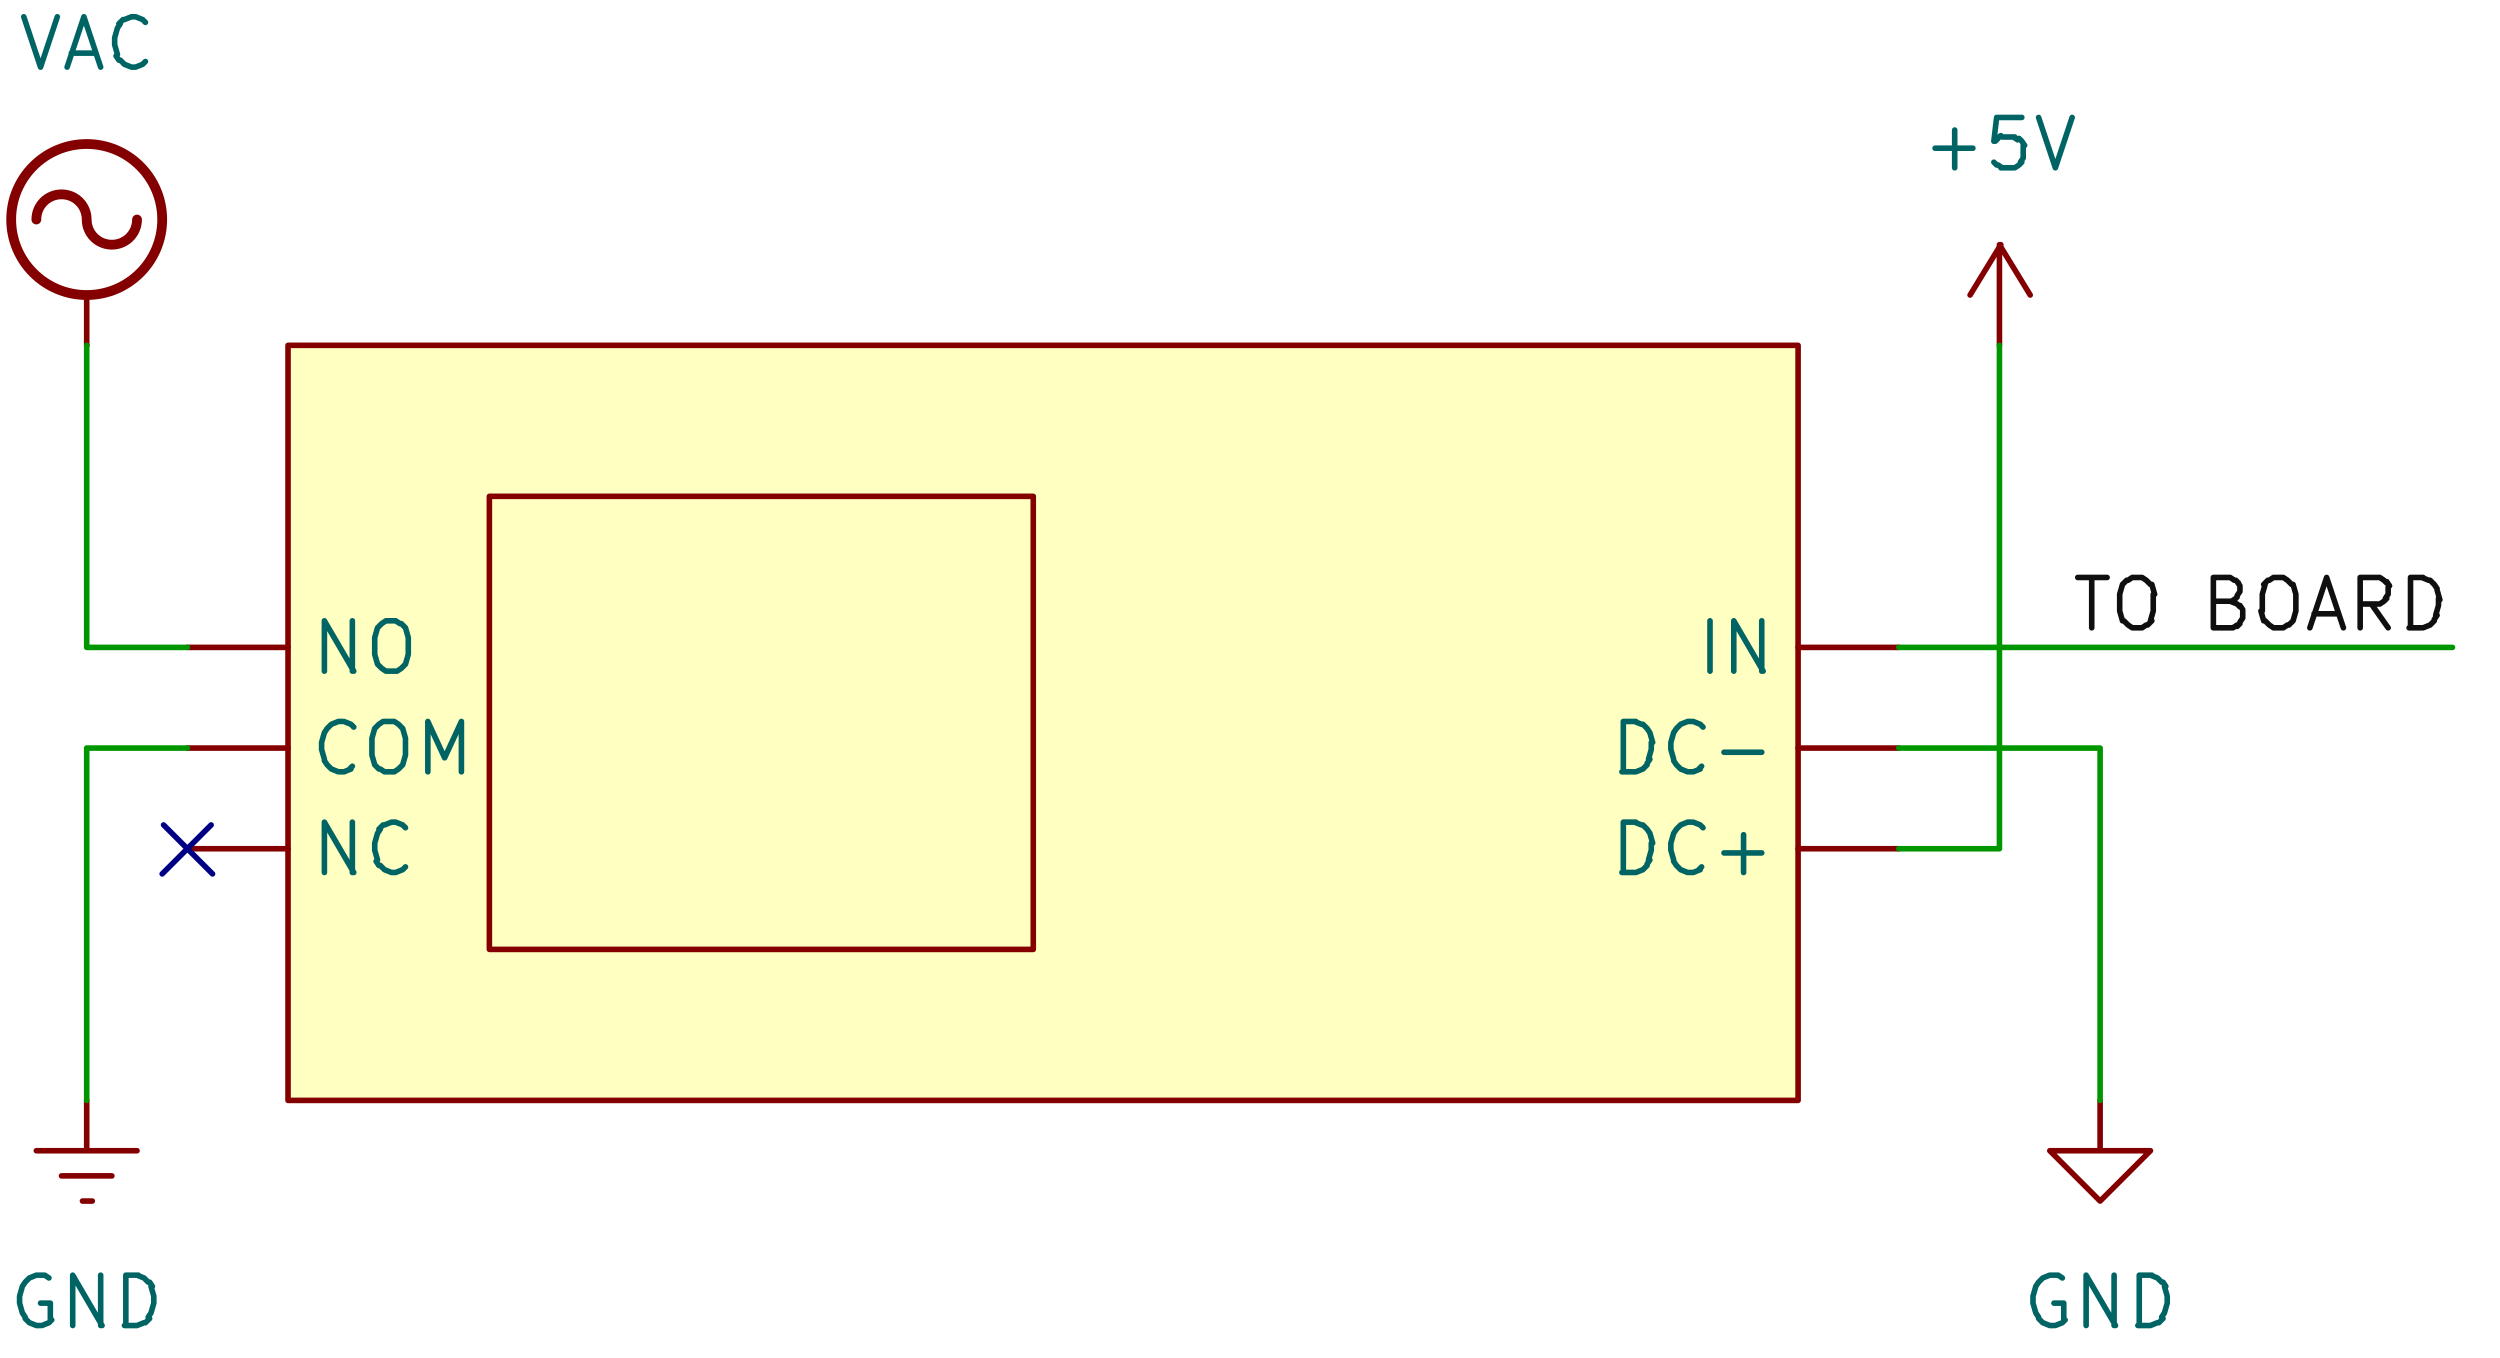
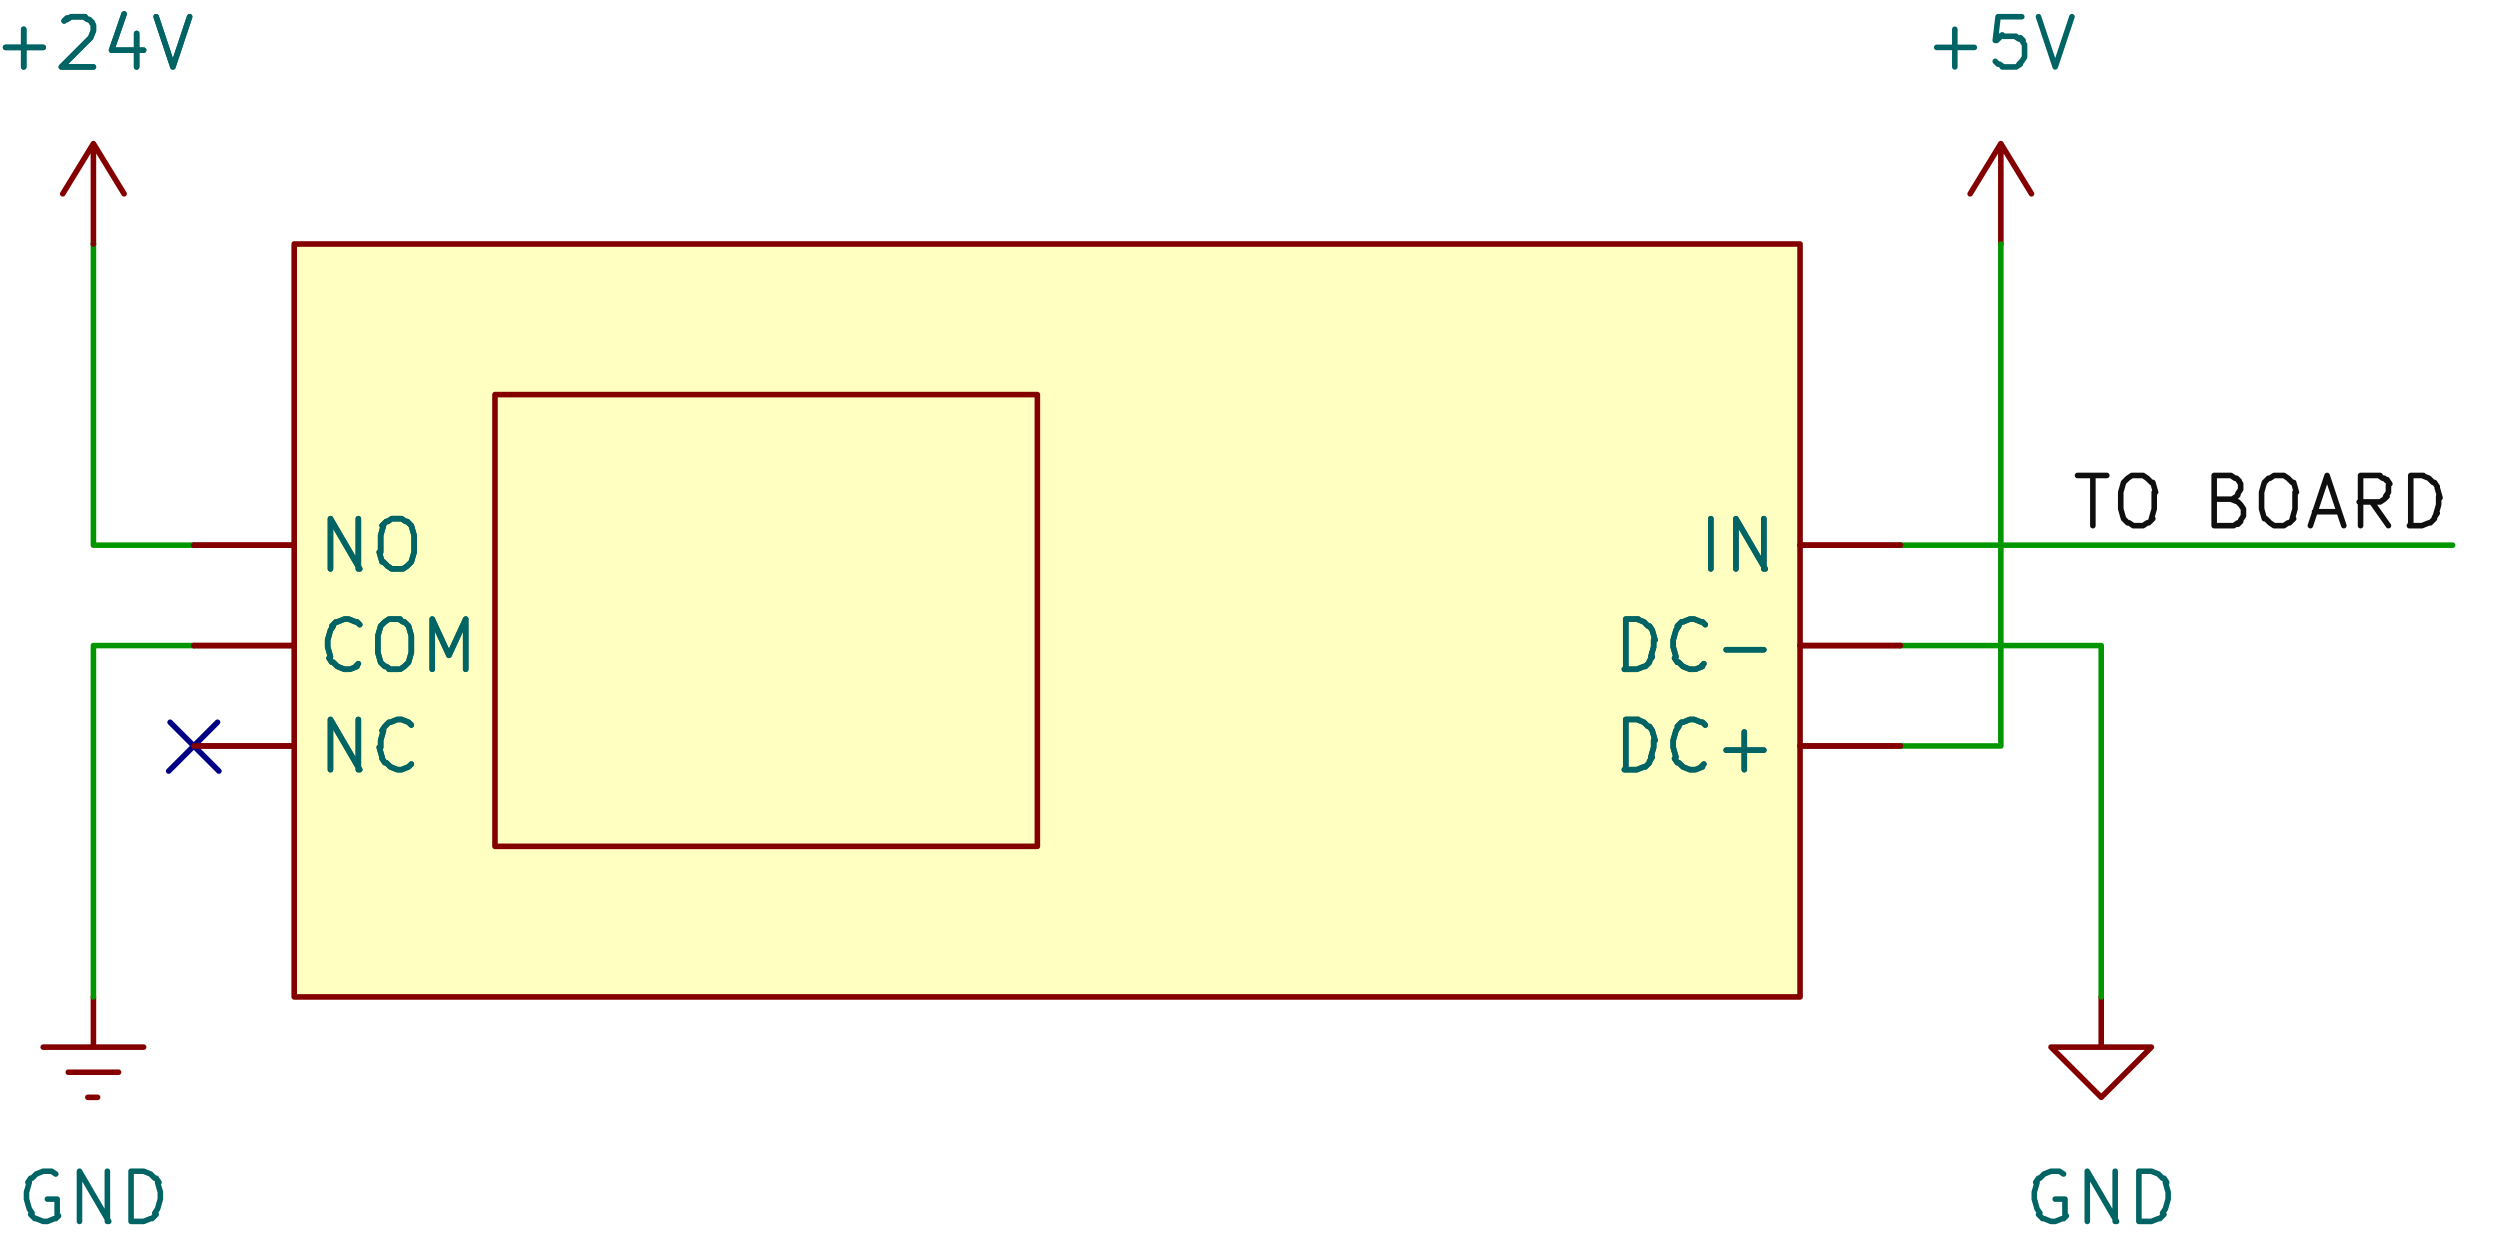
- <svg xmlns="http://www.w3.org/2000/svg" id="Layer_1" version="1.1" viewBox="0 0 178.8 97.1">
+ <svg xmlns="http://www.w3.org/2000/svg" id="Layer_1" version="1.1" viewBox="0 0 179.3 89.9">
  <defs>
-     <style>.st1{stroke:#000084}.st1,.st3,.st4,.st5,.st6,.st7,.st8{fill:none;stroke-linecap:round;stroke-linejoin:round}.st1,.st4,.st5,.st6,.st7,.st8{stroke-width:.4px}.st6{font-family:ArialMT,Arial;font-size:4.8px}.st7{stroke:#0f0f0f}.st3{stroke-width:.7px}.st3,.st8{stroke:#840000}.st4{stroke:#009600}.st5,.st6{stroke:#006464}.st16{isolation:isolate;opacity:0}.st18{letter-spacing:.2em}</style>
+     <style>
+       .st0 {
+         stroke: #000084
+       }
+ 
+       .st0,
+       .st2,
+       .st3,
+       .st4,
+       .st5,
+       .st6 {
+         fill: none;
+         stroke-linecap: round;
+         stroke-linejoin: round
+       }
+ 
+       .st0,
+       .st2,
+       .st3,
+       .st4,
+       .st5,
+       .st6 {
+         stroke-width: .4px
+       }
+ 
+       .st4 {
+         font-family: ArialMT, Arial;
+         font-size: 4.8px
+       }
+ 
+       .st5 {
+         stroke: #0f0f0f
+       }
+ 
+       .st7 {
+         letter-spacing: .6em
+       }
+ 
+       .st8 {
+         letter-spacing: .4em
+       }
+ 
+       .st10 {
+         letter-spacing: .6em
+       }
+ 
+       .st2 {
+         stroke: #009600
+       }
+ 
+       .st11 {
+         letter-spacing: .5em
+       }
+ 
+       .st3,
+       .st4 {
+         stroke: #006464
+       }
+ 
+       .st14 {
+         isolation: isolate;
+         opacity: 0
+       }
+ 
+       .st15,
+       .st16 {
+         letter-spacing: .2em
+       }
+ 
+       .st17 {
+         letter-spacing: .4em
+       }
+ 
+       .st18 {
+         letter-spacing: .5em
+       }
+ 
+       .st6 {
+         stroke: #840000
+       }
+     </style>
  </defs>
-   <path class="st8" d="M6.2 24.7v-3.6" />
-   <path class="st3" d="M6.2 15.7c0-1-.8-1.8-1.8-1.8s-1.8.8-1.8 1.8M6.2 15.7c0 1 .8 1.8 1.8 1.8s1.8-.8 1.8-1.8" />
-   <circle class="st3" cx="6.2" cy="15.7" r="5.4" />
-   <path class="st8" d="M6.2 24.7h0" />
-   <path class="st5" d="m1.7 1.2 1.2 3.6M2.9 4.8l1.2-3.6M5.1 3.8h1.7M4.8 4.8 6 1.2M6 1.2l1.2 3.6M10.4 4.4l-.2.2M10.2 4.6l-.5.2M9.7 4.8h-.3M9.4 4.8l-.5-.2M8.9 4.6l-.3-.3M8.5 4.3 8.3 4M8.4 3.9l-.2-.7M8.2 3.2v-.5M8.2 2.7l.2-.7M8.4 2l.2-.3M8.5 1.7l.3-.3M8.9 1.4l.5-.2M9.4 1.2h.3M9.7 1.2l.5.2M10.2 1.4l.2.2" />
-   <path style="fill:#ffffc2" d="M20.6 24.7h108v54h-108z" />
-   <path class="st8" d="M20.6 24.7h108v54h-108z" />
-   <path class="st8" d="M35 35.5h38.9v32.4H35zM20.6 53.5h-7.2" />
-   <path class="st5" d="m25.2 54.8-.2.2M25.1 55l-.5.2M24.6 55.2h-.3M24.2 55.2l-.5-.2M23.7 55l-.3-.3M23.4 54.7l-.2-.3M23.2 54.3l-.2-.7M23 53.6v-.5M23 53.1l.2-.7M23.2 52.4l.2-.3M23.4 52.1l.3-.3M23.7 51.8l.5-.2M24.2 51.6h.3M24.6 51.6l.5.2M25.1 51.8l.2.2M27.5 51.6h.7M28.2 51.6l.3.2M28.5 51.8l.3.3M28.8 52.1l.2.7M29 52.8V54M29 54l-.2.7M28.8 54.7l-.3.3M28.5 55l-.3.2M28.2 55.2h-.7M27.5 55.2l-.3-.2M27.1 55l-.3-.3M26.8 54.7l-.2-.7M26.6 54v-1.2M26.6 52.8l.2-.7M26.8 52.1l.3-.3M27.1 51.8l.3-.2M30.6 55.2v-3.6M30.6 51.6l1.2 2.6M31.8 54.2l1.2-2.6M33 51.6v3.6" />
-   <path class="st8" d="M128.6 60.7h7.2" />
-   <path class="st5" d="M116.1 62.4v-3.6M116.1 58.8h.9M116.9 58.8l.5.2M117.5 59l.3.3M117.8 59.3l.2.3M118 59.6l.2.7M118.1 60.3v.5M118.1 60.8l-.2.7M118 61.5l-.2.3M117.8 61.9l-.3.3M117.5 62.2l-.5.2M116.9 62.4h-.9M121.7 62l-.2.2M121.6 62.2l-.5.2M121.1 62.4h-.3M120.7 62.4l-.5-.2M120.2 62.2l-.3-.3M119.9 61.9l-.2-.3M119.7 61.5l-.2-.7M119.5 60.8v-.5M119.5 60.3l.2-.7M119.7 59.6l.2-.3M119.9 59.3l.3-.3M120.2 59l.5-.2M120.7 58.8h.3M121.1 58.8l.5.2M121.6 59l.2.2M123.3 61h2.7M124.7 62.4v-2.7" />
-   <path class="st8" d="M128.6 53.5h7.2" />
-   <path class="st5" d="M116.1 55.2v-3.6M116.1 51.6h.9M116.9 51.6l.5.2M117.5 51.8l.3.3M117.8 52.1l.2.3M118 52.4l.2.7M118.1 53.1v.5M118.1 53.6l-.2.7M118 54.3l-.2.3M117.8 54.7l-.3.3M117.5 55l-.5.2M116.9 55.2h-.9M121.7 54.8l-.2.2M121.6 55l-.5.2M121.1 55.2h-.3M120.7 55.2l-.5-.2M120.2 55l-.3-.3M119.9 54.7l-.2-.3M119.7 54.3l-.2-.7M119.5 53.6v-.5M119.5 53.1l.2-.7M119.7 52.4l.2-.3M119.9 52.1l.3-.3M120.2 51.8l.5-.2M120.7 51.6h.3M121.1 51.6l.5.2M121.6 51.8l.2.2M123.3 53.8h2.7" />
-   <path class="st8" d="M128.6 46.3h7.2" />
-   <path class="st5" d="M122.3 48v-3.6M124 48v-3.6M124 44.4l2.1 3.6M126 48v-3.6" />
-   <path class="st8" d="M20.6 60.7h-7.2" />
-   <path class="st5" d="M23.2 62.4v-3.6M23.2 58.8l2.1 3.6M25.2 62.4v-3.6M29 62l-.2.2M28.8 62.2l-.5.2M28.3 62.4H28M28 62.4l-.5-.2M27.5 62.2l-.3-.3M27.1 61.9l-.2-.3M27 61.5l-.2-.7M26.8 60.8v-.5M26.8 60.3l.2-.7M27 59.6l.2-.3M27.1 59.3l.3-.3M27.5 59l.5-.2M28 58.8h.3M28.3 58.8l.5.2M28.8 59l.2.2" />
-   <path class="st8" d="M20.6 46.3h-7.2" />
-   <path class="st5" d="M23.2 48v-3.6M23.2 44.4l2.1 3.6M25.2 48v-3.6M27.6 44.4h.7M28.3 44.4l.3.2M28.7 44.6l.3.3M29 44.9l.2.7M29.2 45.6v1.2M29.2 46.8l-.2.7M29 47.5l-.3.3M28.7 47.8l-.3.2M28.3 48h-.7M27.6 48l-.3-.2M27.3 47.8l-.3-.3M27 47.5l-.2-.7M26.8 46.8v-1.2M26.8 45.6l.2-.7M27 44.9l.3-.3M27.3 44.6l.3-.2" />
-   <path class="st8" d="M4.4 84.1H8M5.9 85.9h.7M6.2 82.3v-3.6M9.8 82.3H2.6M6.2 78.7h0" />
-   <path class="st5" d="m3.5 91.4-.3-.2M3.1 91.2h-.5M2.6 91.2l-.5.2M2.1 91.4l-.3.3M1.8 91.7l-.2.3M1.6 92l-.2.7M1.4 92.7v.5M1.4 93.2l.2.7M1.6 93.9l.2.3M1.8 94.3l.3.3M2.1 94.6l.5.2M2.6 94.8h.3M3 94.8l.5-.2M3.5 94.6l.2-.2M3.6 94.4v-1.2M3.6 93.2h-.7M5.2 94.8v-3.6M5.2 91.2l2.1 3.6M7.2 94.8v-3.6M9 94.8v-3.6M9 91.2h.9M9.8 91.2l.5.2M10.3 91.4l.3.3M10.7 91.7l.2.3M10.8 92l.2.7M11 92.7v.5M11 93.2l-.2.7M10.8 93.9l-.2.3M10.7 94.3l-.3.3M10.3 94.6l-.5.2M9.8 94.8h-.9" />
-   <path class="st8" d="M150.2 78.7v3.6h3.6l-3.6 3.6-3.6-3.6h3.6M150.2 78.7h0" />
-   <path class="st5" d="m147.5 91.4-.3-.2M147.1 91.2h-.5M146.6 91.2l-.5.2M146.1 91.4l-.3.3M145.8 91.7l-.2.3M145.6 92l-.2.7M145.4 92.7v.5M145.4 93.2l.2.7M145.6 93.9l.2.3M145.8 94.3l.3.3M146.1 94.6l.5.2M146.6 94.8h.3M147 94.8l.5-.2M147.5 94.6l.2-.2M147.6 94.4v-1.2M147.6 93.2h-.7M149.2 94.8v-3.6M149.2 91.2l2.1 3.6M151.2 94.8v-3.6M153 94.8v-3.6M153 91.2h.9M153.8 91.2l.5.2M154.3 91.4l.3.3M154.7 91.7l.2.3M154.8 92l.2.7M155 92.7v.5M155 93.2l-.2.7M154.8 93.9l-.2.3M154.7 94.3l-.3.3M154.3 94.6l-.5.2M153.8 94.8h-.9" />
-   <path class="st8" d="m140.9 21.1 2.2-3.6M143 24.7v-7.2M143 17.5l2.2 3.6M143 24.7h0" />
-   <path class="st5" d="M138.4 10.6h2.7M139.8 12V9.3M144.6 8.4h-1.7M142.8 8.4l-.2 1.7M142.7 10.1l.2-.2M142.8 9.9l.3-.2M143.2 9.8h.9M144 9.8l.3.2M144.4 9.9l.2.2M144.6 10.1l.2.3M144.7 10.4v.9M144.7 11.3l-.2.3M144.6 11.6l-.2.2M144.4 11.8l-.3.2M144 12h-.9M143.2 12l-.3-.2M142.8 11.8l-.2-.2M145.8 8.4 147 12M147 12l1.2-3.6" />
-   <path class="st7" d="M148.6 41.3h2.1M149.6 44.9v-3.6M152.5 41.3h.7M153.2 41.3l.3.2M153.5 41.5l.3.3M153.9 41.8l.2.7M154 42.5v1.2M154 43.7l-.2.7M153.9 44.4l-.3.3M153.5 44.7l-.3.2M153.2 44.9h-.7M152.5 44.9l-.3-.2M152.2 44.7l-.3-.3M151.8 44.4l-.2-.7M151.6 43.7v-1.2M151.6 42.5l.2-.7M151.8 41.8l.3-.3M152.2 41.5l.3-.2M159.5 43l.5.2M160 43.2l.2.2M160.2 43.3l.2.3M160.4 43.7v.5M160.4 44.2l-.2.3M160.2 44.6l-.2.2M160 44.7l-.3.2M159.7 44.9h-1.4M158.3 44.9v-3.6M158.3 41.3h1.2M159.5 41.3l.3.2M159.9 41.5l.2.2M160 41.6l.2.3M160.2 42v.3M160.2 42.3l-.2.3M160 42.7l-.2.2M159.9 42.8l-.3.2M159.5 43h-1.2M162.6 41.3h.7M163.3 41.3l.3.2M163.6 41.5l.3.3M164 41.8l.2.7M164.2 42.5v1.2M164.2 43.7l-.2.7M164 44.4l-.3.3M163.6 44.7l-.3.2M163.3 44.9h-.7M162.6 44.9l-.3-.2M162.3 44.7l-.3-.3M161.9 44.4l-.2-.7M161.8 43.7v-1.2M161.8 42.5l.2-.7M161.9 41.8l.3-.3M162.3 41.5l.3-.2M165.5 43.9h1.7M165.2 44.9l1.2-3.6M166.4 41.3l1.2 3.6M170.8 44.9l-1.2-1.7M168.8 44.9v-3.6M168.8 41.3h1.4M170.2 41.3l.3.2M170.5 41.5l.2.2M170.7 41.6l.2.3M170.8 42v.5M170.8 42.5l-.2.3M170.7 42.8l-.2.2M170.5 43l-.3.2M170.2 43.2h-1.4M172.4 44.9v-3.6M172.4 41.3h.9M173.2 41.3l.5.2M173.8 41.5l.3.3M174.1 41.8l.2.3M174.3 42.2l.2.7M174.4 42.8v.5M174.4 43.3l-.2.7M174.3 44l-.2.3M174.1 44.4l-.3.3M173.8 44.7l-.5.2M173.2 44.9h-.9" />
-   <path class="st4" d="M13.4 53.5H6.2M6.2 24.7v21.6M13.4 46.3H6.2M6.2 53.5v25.2M135.8 46.3h39.6M150.2 53.5v25.2M135.8 60.7h7.2M135.8 53.5h14.4M143 24.7v36" />
-   <path class="st1" d="m11.7 59 3.5 3.5M15.1 59l-3.5 3.5" />
+   <path class="st6" d="M150.7 71.5v3.6h3.6l-3.6 3.6-3.6-3.6h3.6M150.7 71.5h0" />
+   <path class="st3" d="m148 84.2-.3-.2M147.6 84h-.5M147.1 84l-.5.2M146.6 84.2l-.3.3M146.2 84.5l-.2.3M146.1 84.8l-.2.7M145.9 85.5v.5M145.9 86l.2.7M146.1 86.7l.2.3M146.2 87.1l.3.3M146.6 87.4l.5.2M147.1 87.6h.3M147.4 87.6l.5-.2M148 87.4l.2-.2M148.1 87.2V86M148.1 86h-.7M149.7 87.6V84M149.7 84l2.1 3.6M151.7 87.6V84M153.4 87.6V84M153.4 84h.9M154.3 84l.5.2M154.8 84.2l.3.3M155.2 84.5l.2.3M155.3 84.8l.2.7M155.5 85.5v.5M155.5 86l-.2.7M155.3 86.7l-.2.3M155.2 87.1l-.3.3M154.8 87.4l-.5.2M154.3 87.6h-.9" />
+   <path class="st6" d="m141.3 13.9 2.2-3.6M143.5 17.5v-7.2M143.5 10.3l2.2 3.6M143.5 17.5h0" />
+   <path class="st3" d="M138.9 3.4h2.7M140.2 4.8V2.1M145 1.2h-1.7M143.3 1.2l-.2 1.7M143.2 2.9l.2-.2M143.3 2.7l.3-.2M143.7 2.6h.9M144.5 2.6l.3.2M144.9 2.7l.2.2M145 2.9l.2.3M145.2 3.2v.9M145.2 4.1l-.2.3M145 4.4l-.2.2M144.9 4.6l-.3.2M144.5 4.8h-.9M143.7 4.8l-.3-.2M143.3 4.6l-.2-.2M146.2 1.2l1.2 3.6M147.4 4.8l1.2-3.6" />
+   <path class="st6" d="M4.9 76.9h3.6M6.3 78.7H7M6.7 75.1v-3.6M10.3 75.1H3.1M6.7 71.5h0" />
+   <path class="st3" d="m4 84.2-.3-.2M3.6 84h-.5M3.1 84l-.5.2M2.6 84.2l-.3.3M2.2 84.5l-.2.3M2.1 84.8l-.2.7M1.9 85.5v.5M1.9 86l.2.7M2.1 86.7l.2.3M2.2 87.1l.3.3M2.6 87.4l.5.2M3.1 87.6h.3M3.4 87.6l.5-.2M4 87.4l.2-.2M4.1 87.2V86M4.1 86h-.7M5.7 87.6V84M5.7 84l2.1 3.6M7.7 87.6V84M9.4 87.6V84M9.4 84h.9M10.3 84l.5.2M10.8 84.2l.3.3M11.2 84.5l.2.3M11.3 84.8l.2.7M11.5 85.5v.5M11.5 86l-.2.7M11.3 86.7l-.2.3M11.2 87.1l-.3.3M10.8 87.4l-.5.2M10.3 87.6h-.9" />
+   <path style="fill:#ffffc2" d="M21.1 17.5h108v54h-108z" />
+   <path class="st6" d="M21.1 17.5h108v54h-108z" />
+   <path class="st6" d="M35.5 28.3h38.9v32.4H35.5zM21.1 46.3h-7.2" />
+   <path class="st3" d="m25.7 47.6-.2.2M25.6 47.8l-.5.2M25 48h-.3M24.7 48l-.5-.2M24.2 47.8l-.3-.3M23.8 47.5l-.2-.3M23.7 47.1l-.2-.7M23.5 46.4v-.5M23.5 45.9l.2-.7M23.7 45.2l.2-.3M23.8 44.9l.3-.3M24.2 44.6l.5-.2M24.7 44.4h.3M25 44.4l.5.2M25.6 44.6l.2.2M28 44.4h.7M28.6 44.4l.3.2M29 44.6l.3.3M29.3 44.9l.2.7M29.5 45.6v1.2M29.5 46.8l-.2.7M29.3 47.5l-.3.3M29 47.8l-.3.2M28.6 48h-.7M28 48l-.3-.2M27.6 47.8l-.3-.3M27.3 47.5l-.2-.7M27.1 46.8v-1.2M27.1 45.6l.2-.7M27.3 44.9l.3-.3M27.6 44.6l.3-.2M31 48v-3.6M31 44.4l1.2 2.6M32.2 47l1.2-2.6M33.4 44.4V48" />
+   <path class="st6" d="M129.1 53.5h7.2" />
+   <path class="st3" d="M116.6 55.2v-3.6M116.6 51.6h.9M117.4 51.6l.5.2M117.9 51.8l.3.3M118.3 52.1l.2.3M118.5 52.4l.2.7M118.6 53.1v.5M118.6 53.6l-.2.7M118.5 54.3l-.2.3M118.3 54.7l-.3.3M117.9 55l-.5.2M117.4 55.2h-.9M122.2 54.8l-.2.2M122.1 55l-.5.2M121.5 55.2h-.3M121.2 55.2l-.5-.2M120.7 55l-.3-.3M120.3 54.7l-.2-.3M120.2 54.3l-.2-.7M120 53.6v-.5M120 53.1l.2-.7M120.2 52.4l.2-.3M120.3 52.1l.3-.3M120.7 51.8l.5-.2M121.2 51.6h.3M121.5 51.6l.5.2M122.1 51.8l.2.2M123.8 53.8h2.7M125.1 55.2v-2.7" />
+   <path class="st6" d="M129.1 46.3h7.2" />
+   <path class="st3" d="M116.6 48v-3.6M116.6 44.4h.9M117.4 44.4l.5.2M117.9 44.6l.3.3M118.3 44.9l.2.3M118.5 45.2l.2.7M118.6 45.9v.5M118.6 46.4l-.2.7M118.5 47.1l-.2.3M118.3 47.5l-.3.3M117.9 47.8l-.5.2M117.4 48h-.9M122.2 47.6l-.2.2M122.1 47.8l-.5.2M121.5 48h-.3M121.2 48l-.5-.2M120.7 47.8l-.3-.3M120.3 47.5l-.2-.3M120.2 47.1l-.2-.7M120 46.4v-.5M120 45.9l.2-.7M120.2 45.2l.2-.3M120.3 44.9l.3-.3M120.7 44.6l.5-.2M121.2 44.4h.3M121.5 44.4l.5.2M122.1 44.6l.2.2M123.8 46.6h2.7" />
+   <path class="st6" d="M129.1 39.1h7.2" />
+   <path class="st3" d="M122.7 40.8v-3.6M124.5 40.8v-3.6M124.5 37.2l2.1 3.6M126.5 40.8v-3.6" />
+   <path class="st6" d="M21.1 53.5h-7.2" />
+   <path class="st3" d="M23.7 55.2v-3.6M23.7 51.6l2.1 3.6M25.7 55.2v-3.6M29.5 54.8l-.2.2M29.3 55l-.5.2M28.8 55.2h-.3M28.5 55.2 28 55M28 55l-.3-.3M27.6 54.7l-.2-.3M27.4 54.3l-.2-.7M27.3 53.6v-.5M27.3 53.1l.2-.7M27.4 52.4l.2-.3M27.6 52.1l.3-.3M28 51.8l.5-.2M28.5 51.6h.3M28.8 51.6l.5.2M29.3 51.8l.2.2" />
+   <path class="st6" d="M21.1 39.1h-7.2" />
+   <path class="st3" d="M23.7 40.8v-3.6M23.7 37.2l2.1 3.6M25.7 40.8v-3.6M28.1 37.2h.7M28.8 37.2l.3.2M29.2 37.4l.3.3M29.5 37.7l.2.7M29.7 38.4v1.2M29.7 39.6l-.2.7M29.5 40.3l-.3.3M29.2 40.6l-.3.2M28.8 40.8h-.7M28.1 40.8l-.3-.2M27.8 40.6l-.3-.3M27.4 40.3l-.2-.7M27.3 39.6v-1.2M27.3 38.4l.2-.7M27.4 37.7l.3-.3M27.8 37.4l.3-.2" />
+   <path class="st6" d="m4.5 13.9 2.2-3.6M6.7 17.5v-7.2M6.7 10.3l2.2 3.6M6.7 17.5h0" />
+   <path class="st3" d="M.4 3.4h2.7M1.7 4.8V2.1M4.6 1.5l.2-.2M4.8 1.4l.3-.2M5.2 1.2h.9M6 1.2l.3.2M6.4 1.4l.2.2M6.5 1.5l.2.3M6.7 1.9v.3M6.7 2.2l-.2.5M6.5 2.7 4.4 4.8M4.5 4.8h2.2M9.8 2.4v2.4M8.9 1 8 3.6M8.1 3.6h2.2M11.2 1.2l1.2 3.6M12.4 4.8l1.2-3.6" />
+   <path class="st5" d="M149 34.1h2.1M150.1 37.7v-3.6M153 34.1h.7M153.7 34.1l.3.2M154 34.3l.3.3M154.4 34.6l.2.7M154.5 35.3v1.2M154.5 36.5l-.2.7M154.4 37.2l-.3.3M154 37.5l-.3.2M153.7 37.7h-.7M153 37.7l-.3-.2M152.6 37.5l-.3-.3M152.3 37.2l-.2-.7M152.1 36.5v-1.2M152.1 35.3l.2-.7M152.3 34.6l.3-.3M152.6 34.3l.3-.2M160 35.8l.5.2M160.5 36l.2.2M160.7 36.2l.2.3M160.9 36.5v.5M160.9 37l-.2.3M160.7 37.4l-.2.2M160.5 37.5l-.3.2M160.2 37.7h-1.4M158.8 37.7v-3.6M158.8 34.1h1.2M160 34.1l.3.2M160.4 34.3l.2.2M160.5 34.4l.2.3M160.7 34.8v.3M160.7 35.1l-.2.3M160.5 35.5l-.2.2M160.4 35.6l-.3.2M160 35.8h-1.2M163.1 34.1h.7M163.8 34.1l.3.2M164.1 34.3l.3.3M164.5 34.6l.2.7M164.6 35.3v1.2M164.6 36.5l-.2.7M164.5 37.2l-.3.3M164.1 37.5l-.3.2M163.8 37.7h-.7M163.1 37.7l-.3-.2M162.8 37.5l-.3-.3M162.4 37.2l-.2-.7M162.2 36.5v-1.2M162.2 35.3l.2-.7M162.4 34.6l.3-.3M162.8 34.3l.3-.2M166 36.7h1.7M165.7 37.7l1.2-3.6M166.9 34.1l1.2 3.6M171.3 37.7l-1.2-1.7M169.3 37.7v-3.6M169.3 34.1h1.4M170.6 34.1l.3.2M171 34.3l.2.2M171.2 34.4l.2.3M171.3 34.8v.5M171.3 35.3l-.2.3M171.2 35.6l-.2.2M171 35.8l-.3.2M170.6 36h-1.4M172.9 37.7v-3.6M172.9 34.1h.9M173.7 34.1l.5.2M174.2 34.3l.3.3M174.6 34.6l.2.3M174.8 35l.2.7M174.9 35.6v.5M174.9 36.2l-.2.7M174.8 36.8l-.2.3M174.6 37.2l-.3.3M174.2 37.5l-.5.2M173.7 37.7h-.9" />
+   <path class="st2" d="M136.3 39.1h39.6M150.7 46.3v25.2M136.3 53.5h7.2M136.3 46.3h14.4M143.5 17.5v36M6.7 46.3v25.2M13.9 46.3H6.7M6.7 17.5v21.6M13.9 39.1H6.7" />
+   <path class="st0" d="m12.2 51.8 3.5 3.5M15.6 51.8l-3.5 3.5" />
+   <path class="st6" d="M21.1 46.3h-7.2" />
+   <path class="st3" d="m25.7 47.6-.2.2M25.6 47.8l-.5.2M25 48h-.3M24.7 48l-.5-.2M24.2 47.8l-.3-.3M23.8 47.5l-.2-.3M23.7 47.1l-.2-.7M23.5 46.4v-.5M23.5 45.9l.2-.7M23.7 45.2l.2-.3M23.8 44.9l.3-.3M24.2 44.6l.5-.2M24.7 44.4h.3M25 44.4l.5.2M25.6 44.6l.2.2M28 44.4h.7M28.6 44.4l.3.2M29 44.6l.3.3M29.3 44.9l.2.7M29.5 45.6v1.2M29.5 46.8l-.2.7M29.3 47.5l-.3.3M29 47.8l-.3.2M28.6 48h-.7M28 48l-.3-.2M27.6 47.8l-.3-.3M27.3 47.5l-.2-.7M27.1 46.8v-1.2M27.1 45.6l.2-.7M27.3 44.9l.3-.3M27.6 44.6l.3-.2M31 48v-3.6M31 44.4l1.2 2.6M32.2 47l1.2-2.6M33.4 44.4V48" />
+   <path class="st6" d="M129.1 53.5h7.2" />
+   <path class="st3" d="M116.6 55.2v-3.6M116.6 51.6h.9M117.4 51.6l.5.2M117.9 51.8l.3.3M118.3 52.1l.2.3M118.5 52.4l.2.7M118.6 53.1v.5M118.6 53.6l-.2.7M118.5 54.3l-.2.3M118.3 54.7l-.3.3M117.9 55l-.5.2M117.4 55.2h-.9M122.2 54.8l-.2.2M122.1 55l-.5.2M121.5 55.2h-.3M121.2 55.2l-.5-.2M120.7 55l-.3-.3M120.3 54.7l-.2-.3M120.2 54.3l-.2-.7M120 53.6v-.5M120 53.1l.2-.7M120.2 52.4l.2-.3M120.3 52.1l.3-.3M120.7 51.8l.5-.2M121.2 51.6h.3M121.5 51.6l.5.2M122.1 51.8l.2.2M123.8 53.8h2.7M125.1 55.2v-2.7" />
+   <path class="st6" d="M129.1 46.3h7.2" />
+   <path class="st3" d="M116.6 48v-3.6M116.6 44.4h.9M117.4 44.4l.5.2M117.9 44.6l.3.3M118.3 44.9l.2.3M118.5 45.2l.2.7M118.6 45.9v.5M118.6 46.4l-.2.7M118.5 47.1l-.2.3M118.3 47.5l-.3.3M117.9 47.8l-.5.2M117.4 48h-.9M122.2 47.6l-.2.2M122.1 47.8l-.5.2M121.5 48h-.3M121.2 48l-.5-.2M120.7 47.8l-.3-.3M120.3 47.5l-.2-.3M120.2 47.1l-.2-.7M120 46.4v-.5M120 45.9l.2-.7M120.2 45.2l.2-.3M120.3 44.9l.3-.3M120.7 44.6l.5-.2M121.2 44.4h.3M121.5 44.4l.5.2M122.1 44.6l.2.2M123.8 46.6h2.7" />
+   <path class="st6" d="M129.1 39.1h7.2" />
+   <path class="st3" d="M122.7 40.8v-3.6M124.5 40.8v-3.6M124.5 37.2l2.1 3.6M126.5 40.8v-3.6" />
+   <path class="st6" d="M21.1 53.5h-7.2" />
+   <path class="st3" d="M23.7 55.2v-3.6M23.7 51.6l2.1 3.6M25.7 55.2v-3.6M29.5 54.8l-.2.2M29.3 55l-.5.2M28.8 55.2h-.3M28.5 55.2 28 55M28 55l-.3-.3M27.6 54.7l-.2-.3M27.4 54.3l-.2-.7M27.3 53.6v-.5M27.3 53.1l.2-.7M27.4 52.4l.2-.3M27.6 52.1l.3-.3M28 51.8l.5-.2M28.5 51.6h.3M28.8 51.6l.5.2M29.3 51.8l.2.2" />
+   <path class="st6" d="M21.1 39.1h-7.2" />
+   <path class="st3" d="M23.7 40.8v-3.6M23.7 37.2l2.1 3.6M25.7 40.8v-3.6M28.1 37.2h.7M28.8 37.2l.3.2M29.2 37.4l.3.3M29.5 37.7l.2.7M29.7 38.4v1.2M29.7 39.6l-.2.7M29.5 40.3l-.3.3M29.2 40.6l-.3.2M28.8 40.8h-.7M28.1 40.8l-.3-.2M27.8 40.6l-.3-.3M27.4 40.3l-.2-.7M27.3 39.6v-1.2M27.3 38.4l.2-.7M27.4 37.7l.3-.3M27.8 37.4l.3-.2M.4 3.4h2.7M1.7 4.8V2.1M4.6 1.5l.2-.2M4.8 1.4l.3-.2M5.2 1.2h.9M6 1.2l.3.2M6.4 1.4l.2.2M6.5 1.5l.2.3M6.7 1.9v.3M6.7 2.2l-.2.5M6.5 2.7 4.4 4.8M4.5 4.8h2.2M9.8 2.4v2.4M8.9 1 8 3.6M8.1 3.6h2.2M11.2 1.2l1.2 3.6M12.4 4.8l1.2-3.6" />
+   <path class="st6" d="M6.7 17.5h0" />
</svg>
